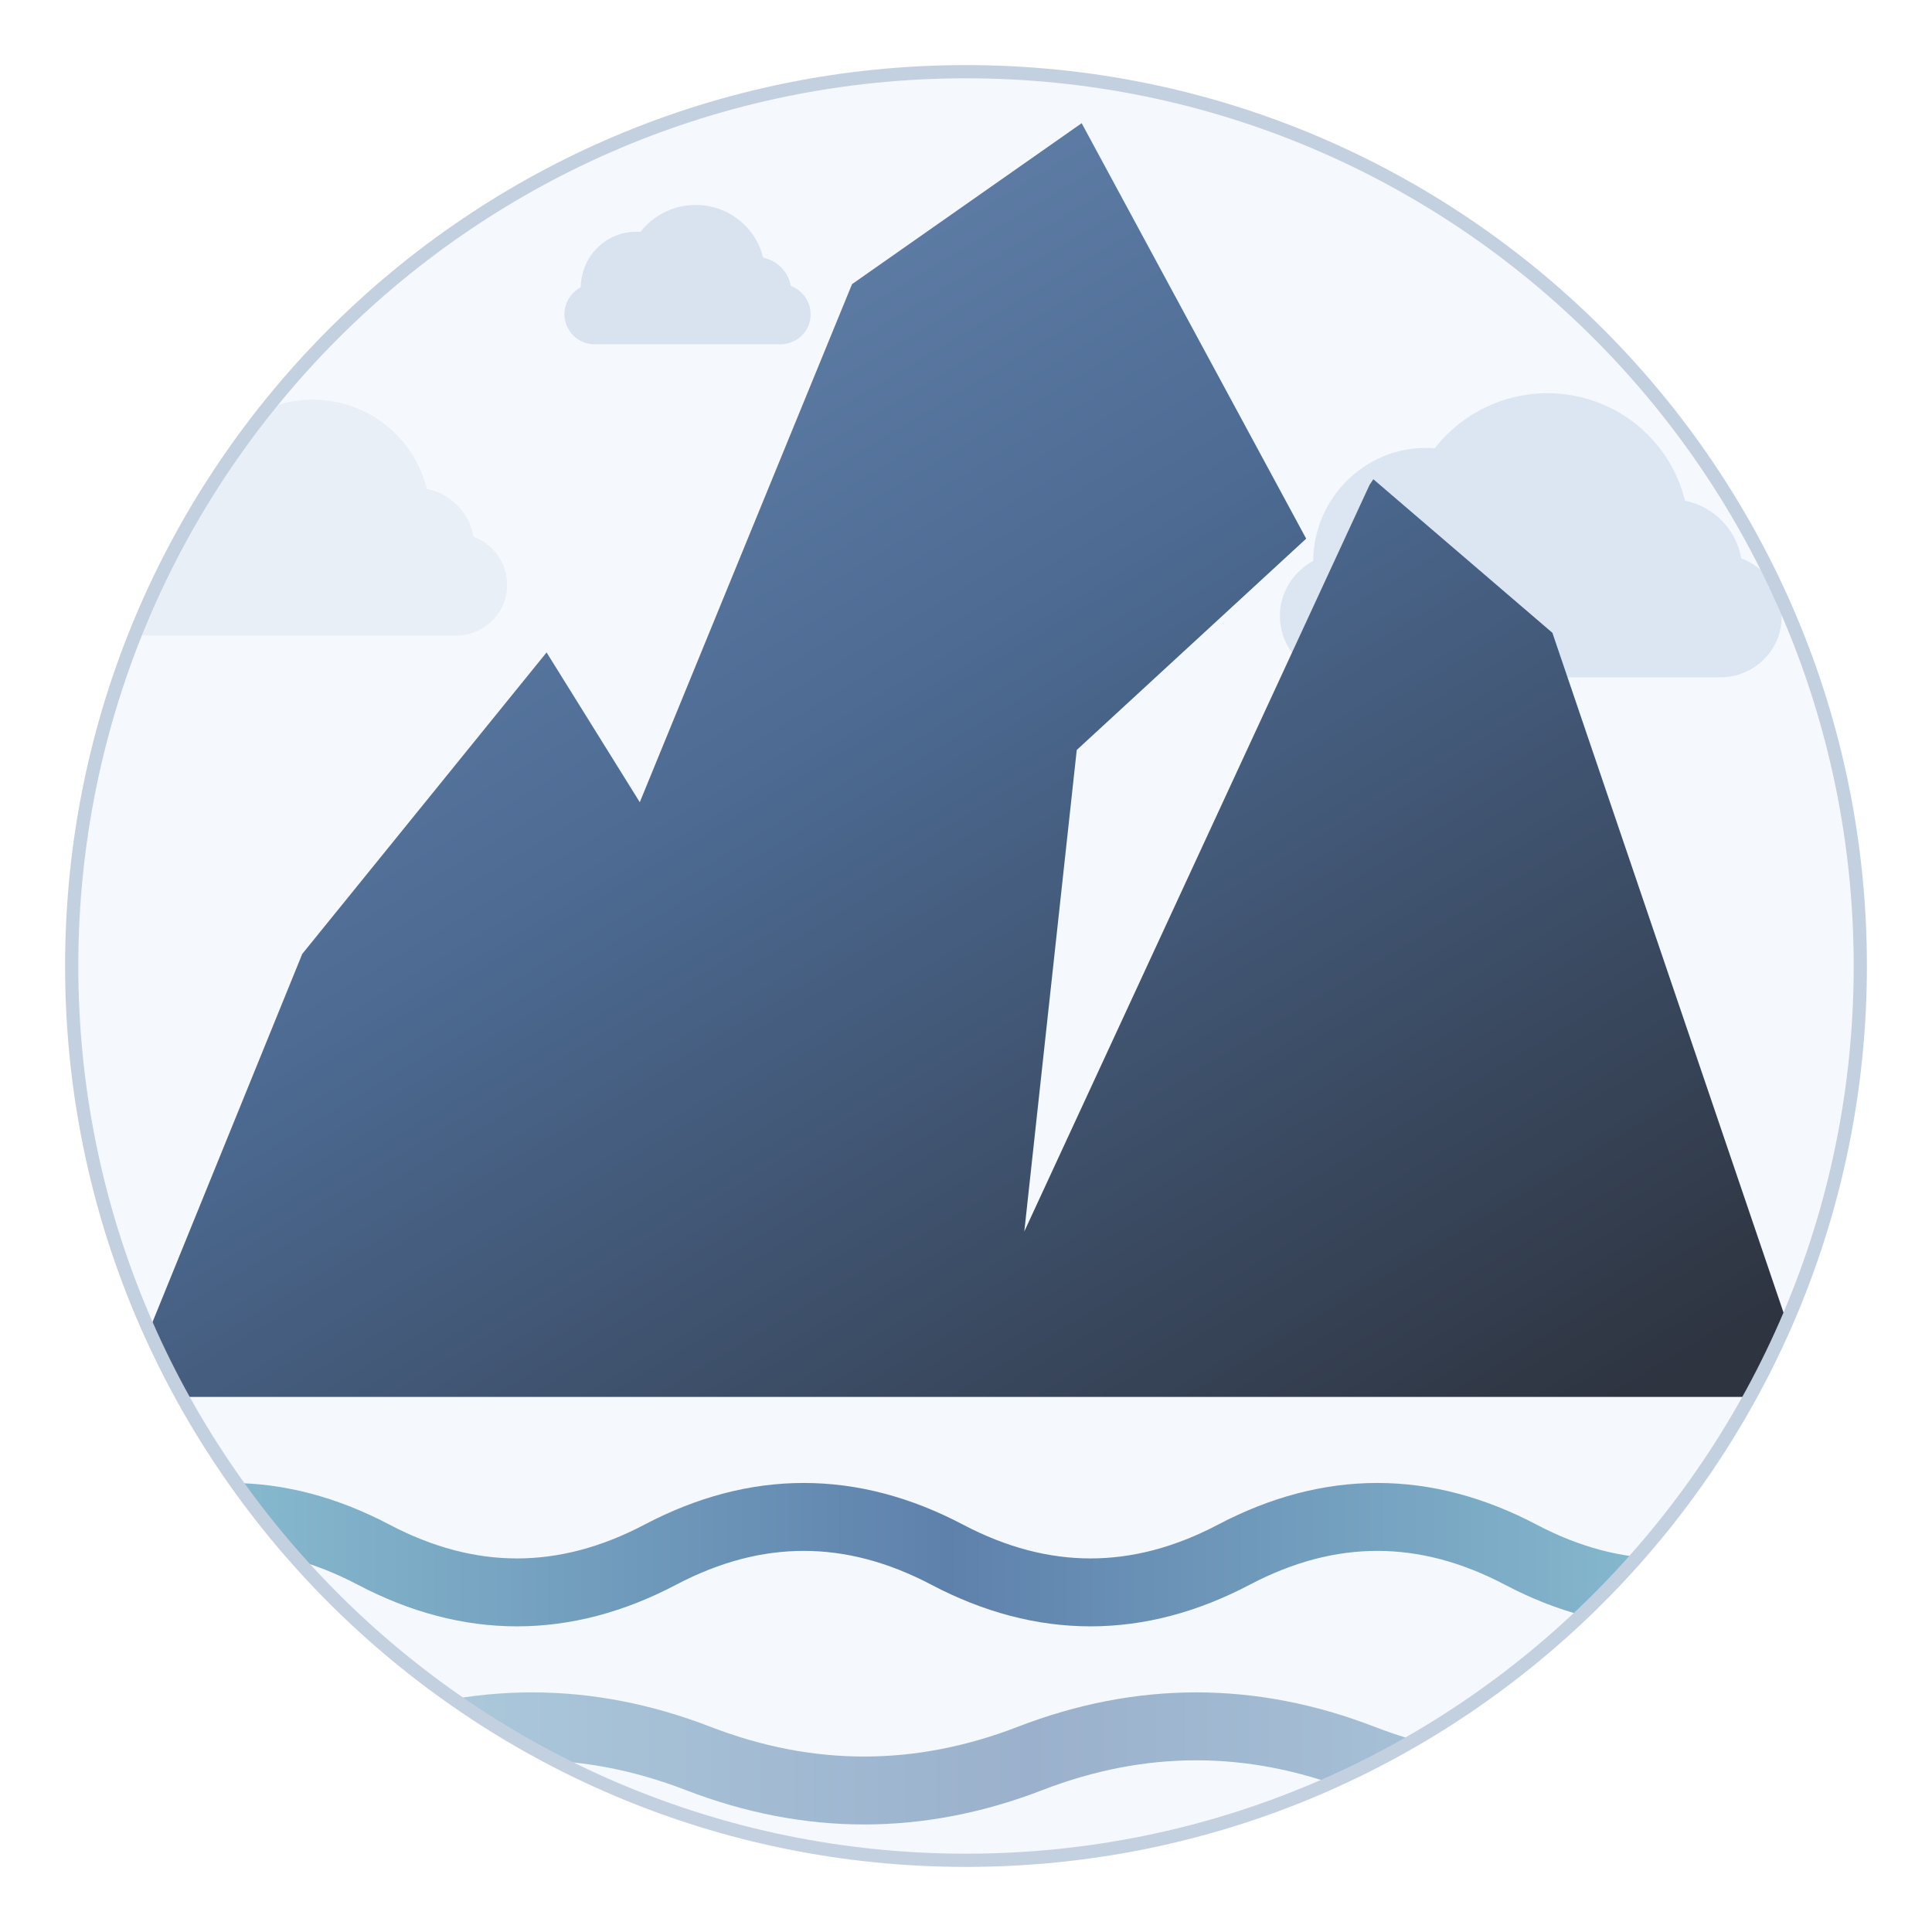
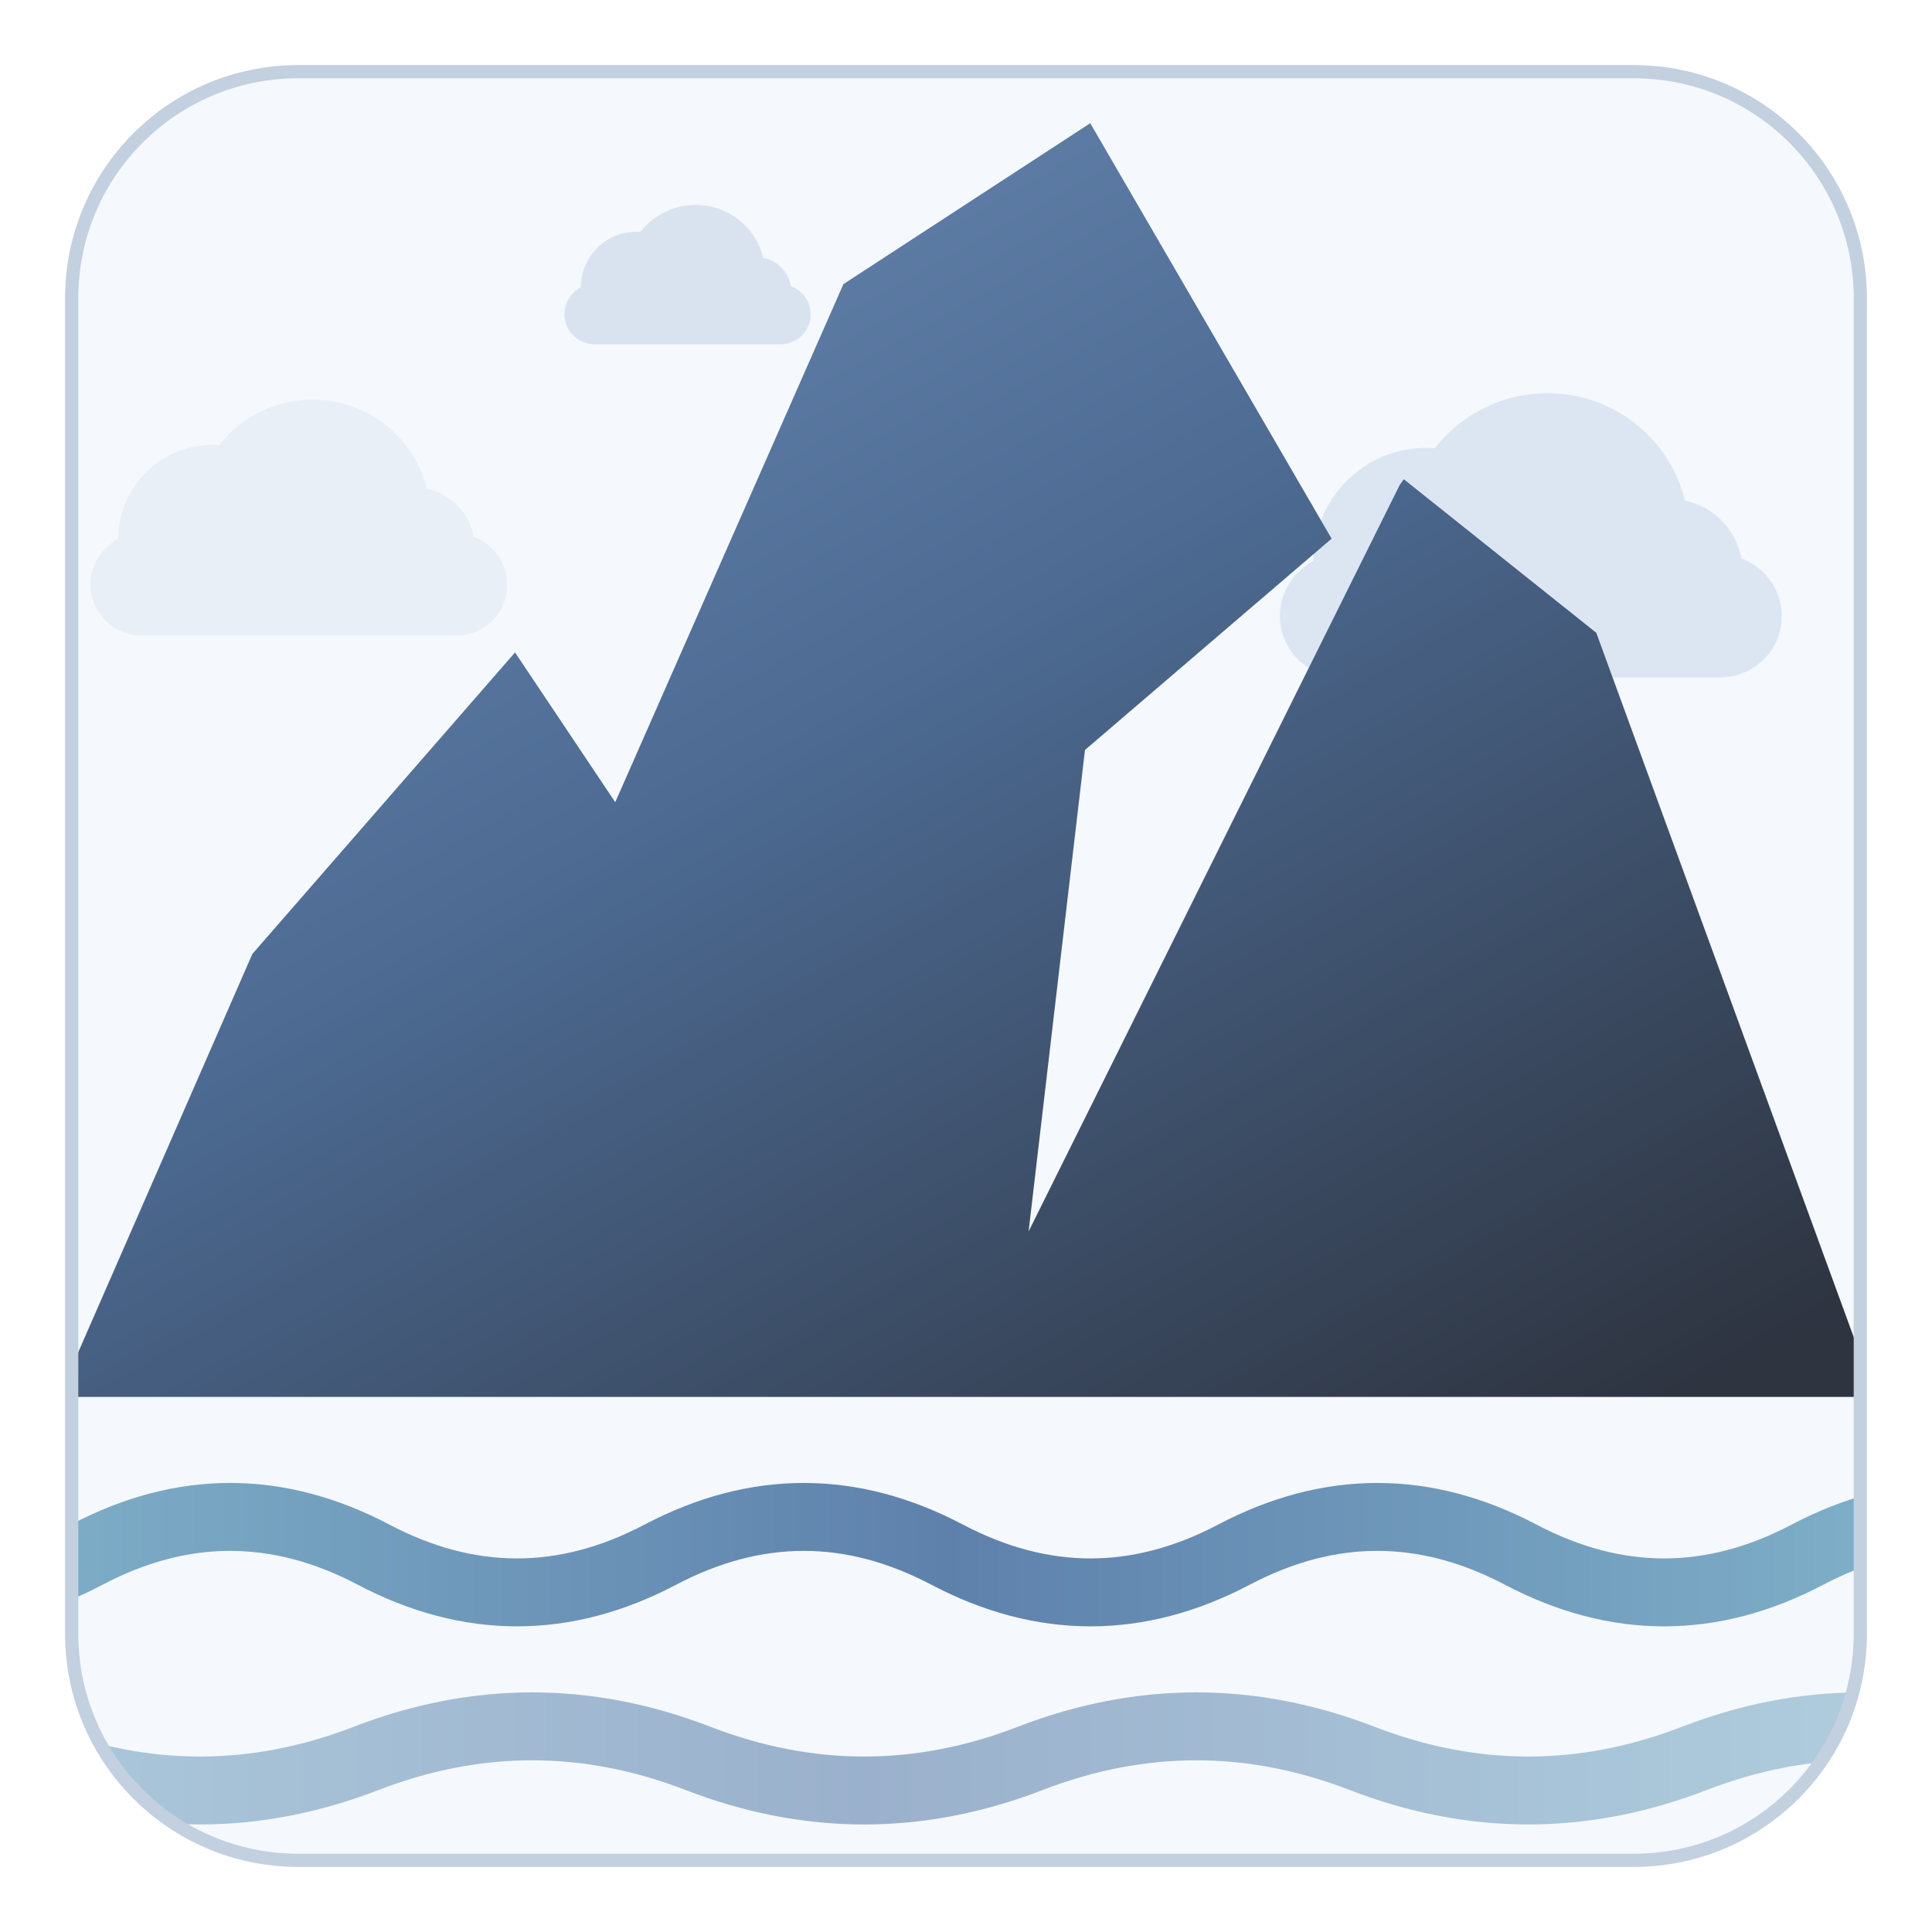
<svg xmlns="http://www.w3.org/2000/svg" viewBox="0 0 1024 1024" width="1024" height="1024" role="img" aria-label="息壤">
  <defs>
    <linearGradient id="rock" x1="0.1" y1="0" x2="0.9" y2="1">
      <stop offset="0" stop-color="#6D8CB5" />
      <stop offset="0.45" stop-color="#4C6A92" />
      <stop offset="1" stop-color="#2E3440" />
    </linearGradient>
    <linearGradient id="wave" x1="0" y1="0" x2="1" y2="0">
      <stop offset="0" stop-color="#8FC6D6" />
      <stop offset="0.5" stop-color="#5E81AC" />
      <stop offset="1" stop-color="#8FC6D6" />
    </linearGradient>
    <clipPath id="ring">
-       <circle cx="512" cy="512" r="474" />
+       <rect x="38" y="38" width="948" height="948" rx="120" />
    </clipPath>
  </defs>
-   <circle cx="512" cy="512" r="474" fill="#F5F8FC" />
+   <rect x="38" y="38" width="948" height="948" rx="120" fill="#F5F8FC" />
  <g clip-path="url(#ring)">
    <g transform="translate(676 146) scale(0.265)">
      <path d="M889.6 803.84H131.84C64 803.84 8.96 748.8 8.96 680.96c0-47.36 26.88-88.32 66.56-110.08 1.28-130.56 111.36-235.52 243.2-225.28 53.76-69.12 136.96-110.08 225.28-110.08 131.84 0 244.48 89.6 275.2 215.04 57.6 11.52 102.4 57.6 112.64 115.2 47.36 17.92 80.64 62.72 80.64 115.2 1.28 67.84-55.04 122.88-122.88 122.88z" fill="#DCE6F2" />
    </g>
-     <path d="M822.8 335.4L727.9 254l-2 3-183 395.7 27.8-255.2 121.6-112-119-220.2-121.7 85.3-112.5 274.6-49.4-79.4-129.5 159.8-95.5 234.8h895.8z" fill="url(#rock)" />
+     <g transform="translate(512.6 0) scale(1.075 1) translate(-512.6 0)">
+       <path d="M822.8 335.4L727.9 254l-2 3-183 395.7 27.8-255.2 121.6-112-119-220.2-121.7 85.3-112.5 274.6-49.4-79.4-129.5 159.8-95.5 234.8h895.8z" fill="url(#rock)" />
+     </g>
    <g transform="translate(298 78) scale(0.13)">
      <path d="M889.6 803.84H131.84C64 803.84 8.96 748.8 8.96 680.96c0-47.36 26.88-88.32 66.56-110.08 1.28-130.56 111.36-235.52 243.2-225.28 53.76-69.12 136.96-110.08 225.28-110.08 131.84 0 244.48 89.6 275.2 215.04 57.6 11.52 102.4 57.6 112.64 115.2 47.36 17.92 80.64 62.72 80.64 115.2 1.28 67.84-55.04 122.88-122.88 122.88z" fill="#D9E3F0" />
    </g>
    <g transform="translate(46 160) scale(0.22)">
      <path d="M889.6 803.84H131.84C64 803.84 8.96 748.8 8.96 680.96c0-47.36 26.88-88.32 66.56-110.08 1.28-130.56 111.36-235.52 243.2-225.28 53.76-69.12 136.96-110.08 225.28-110.08 131.84 0 244.48 89.6 275.2 215.04 57.6 11.52 102.4 57.6 112.64 115.2 47.36 17.92 80.64 62.72 80.64 115.2 1.28 67.84-55.04 122.88-122.88 122.88z" fill="#E9EFF7" />
    </g>
    <g fill="none" stroke="url(#wave)" stroke-width="36" stroke-linecap="round">
-       <path d="M46 824 q 76 -40 152 0 t 152 0 t 152 0 t 152 0 t 152 0 t 152 0" />
-       <path d="M18 932 q 88 34 176 0 t 176 0 t 176 0 t 176 0 t 176 0 t 176 0" opacity="0.6" />
+       <path d="M-258 824 q 76 -40 152 0 t 152 0 t 152 0 t 152 0 t 152 0 t 152 0 t 152 0 t 152 0 t 152 0 t 152 0" />
+       <path d="M-334 932 q 88 34 176 0 t 176 0 t 176 0 t 176 0 t 176 0 t 176 0 t 176 0 t 176 0 t 176 0" opacity="0.6" />
    </g>
  </g>
-   <circle cx="512" cy="512" r="474" fill="none" stroke="#C3D0E0" stroke-width="7" />
+   <rect x="38" y="38" width="948" height="948" rx="120" fill="none" stroke="#C3D0E0" stroke-width="7" />
</svg>
